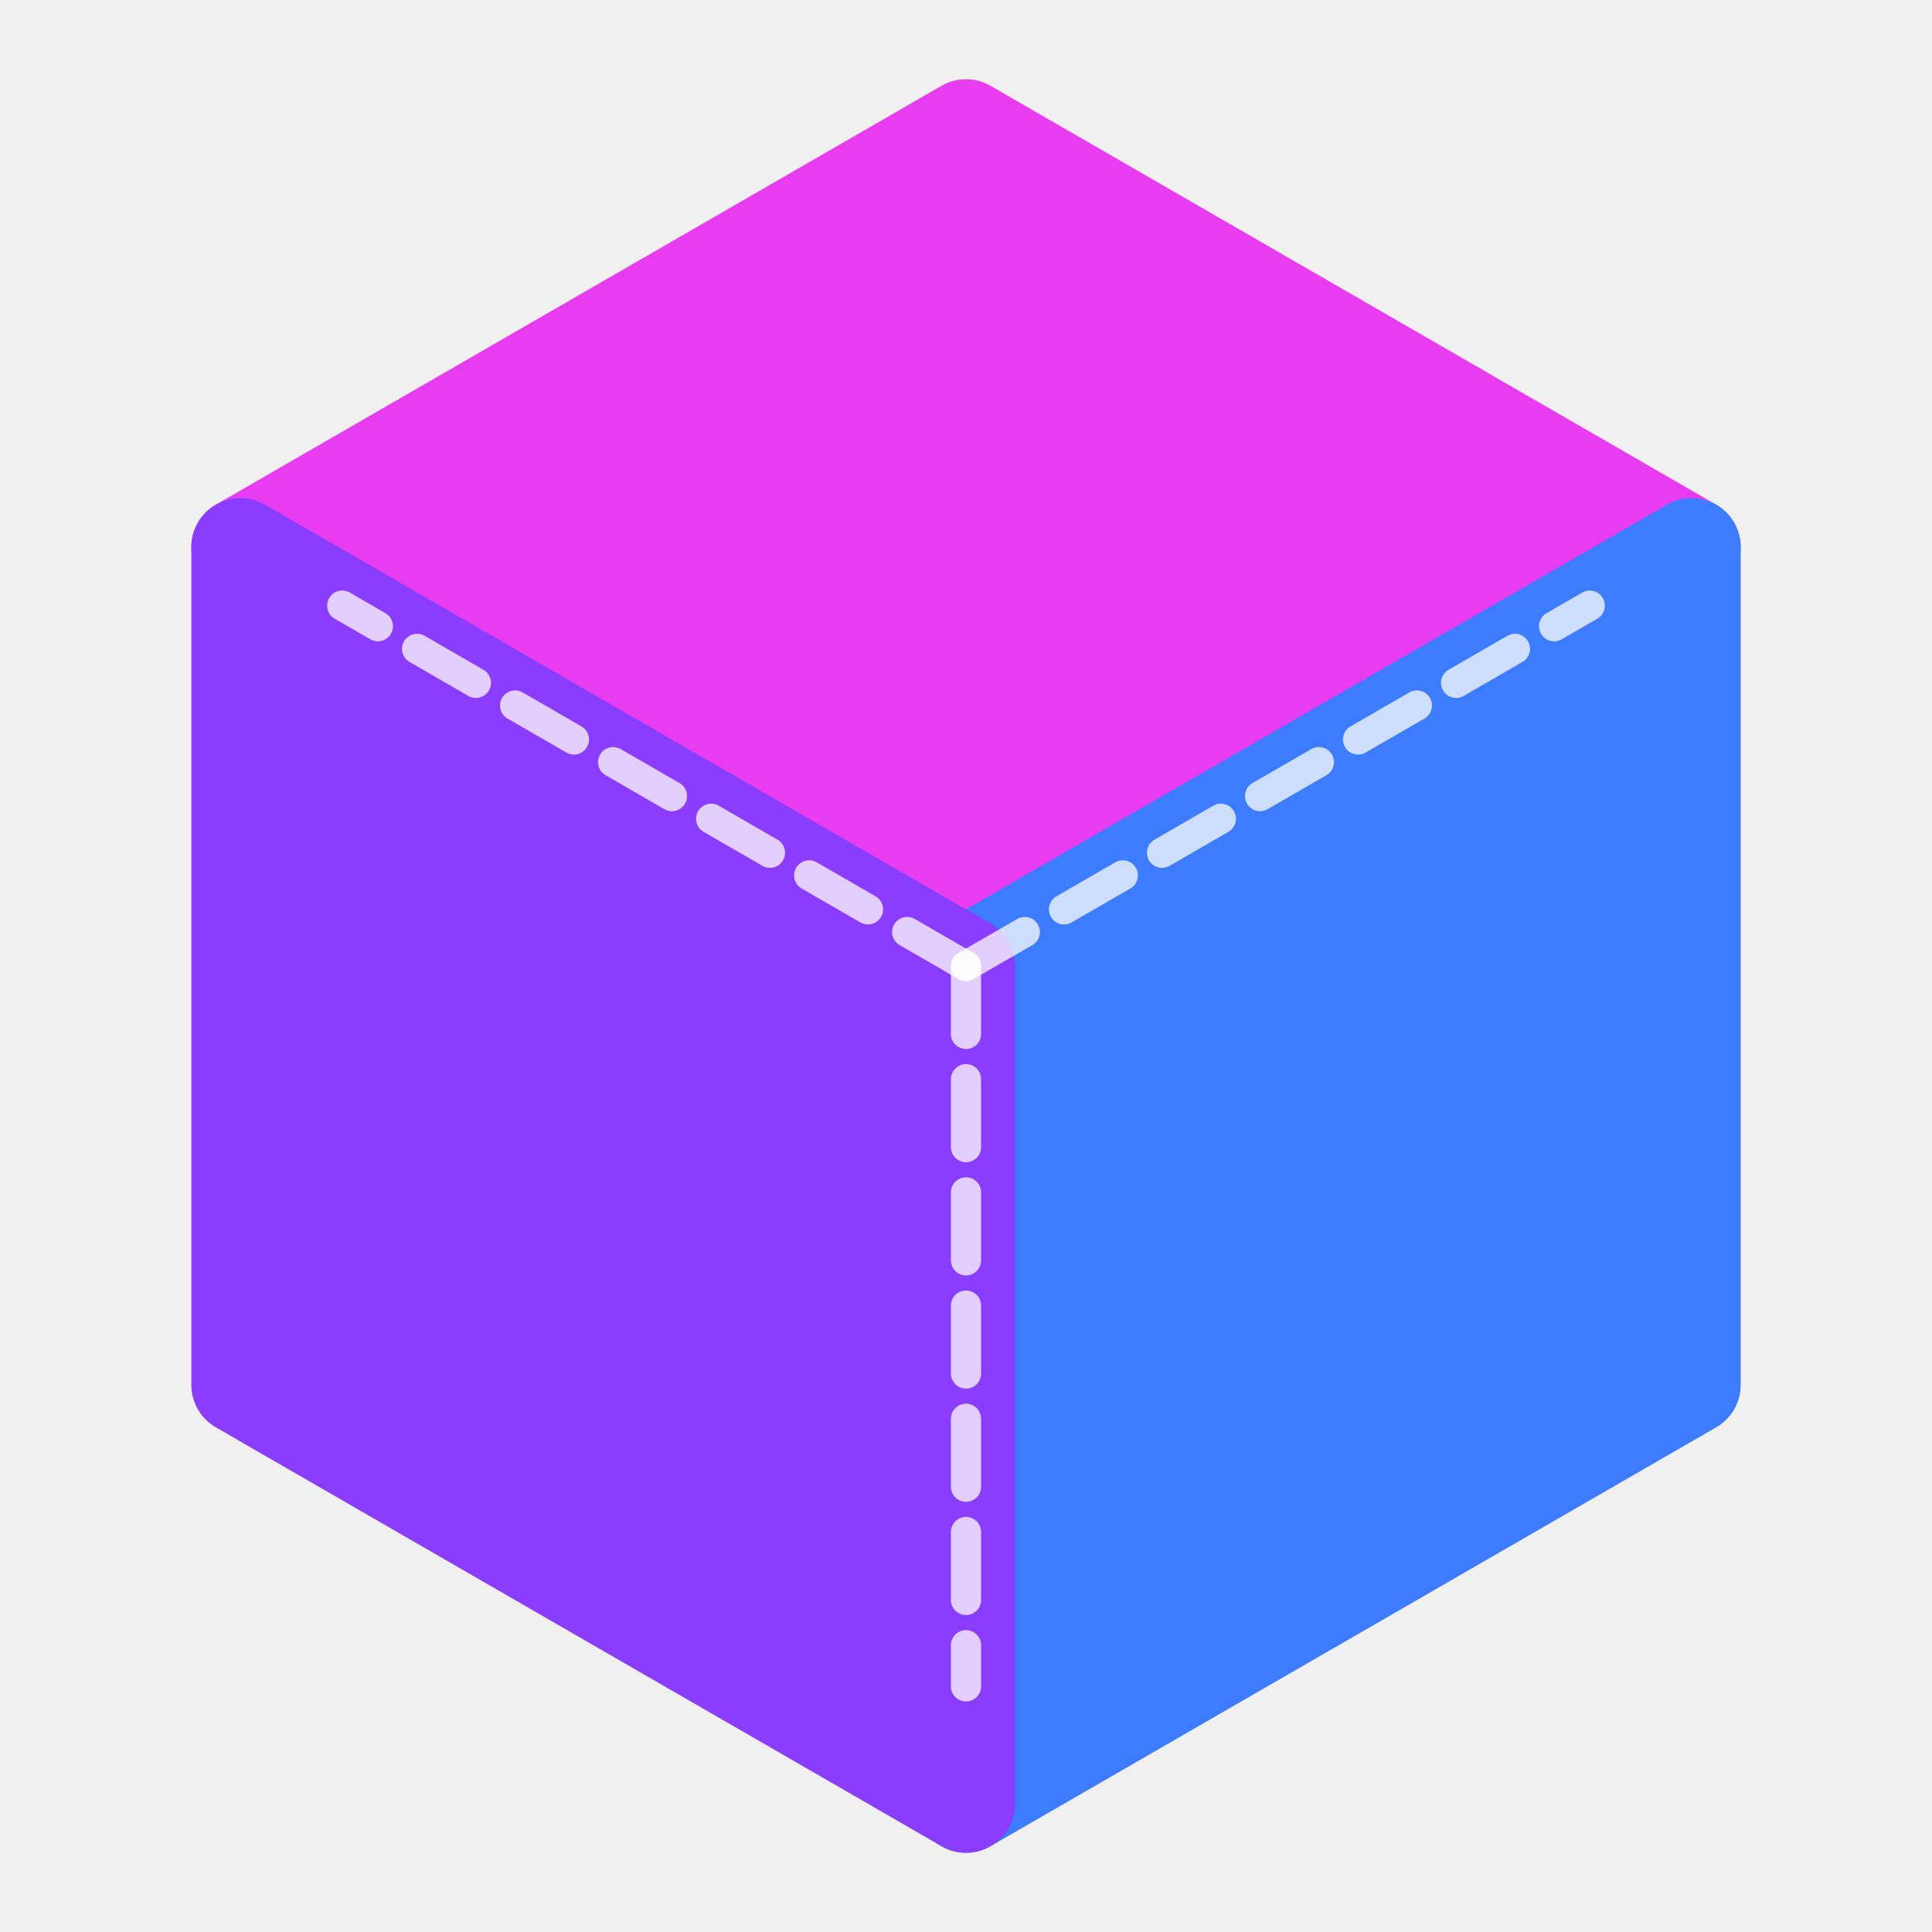
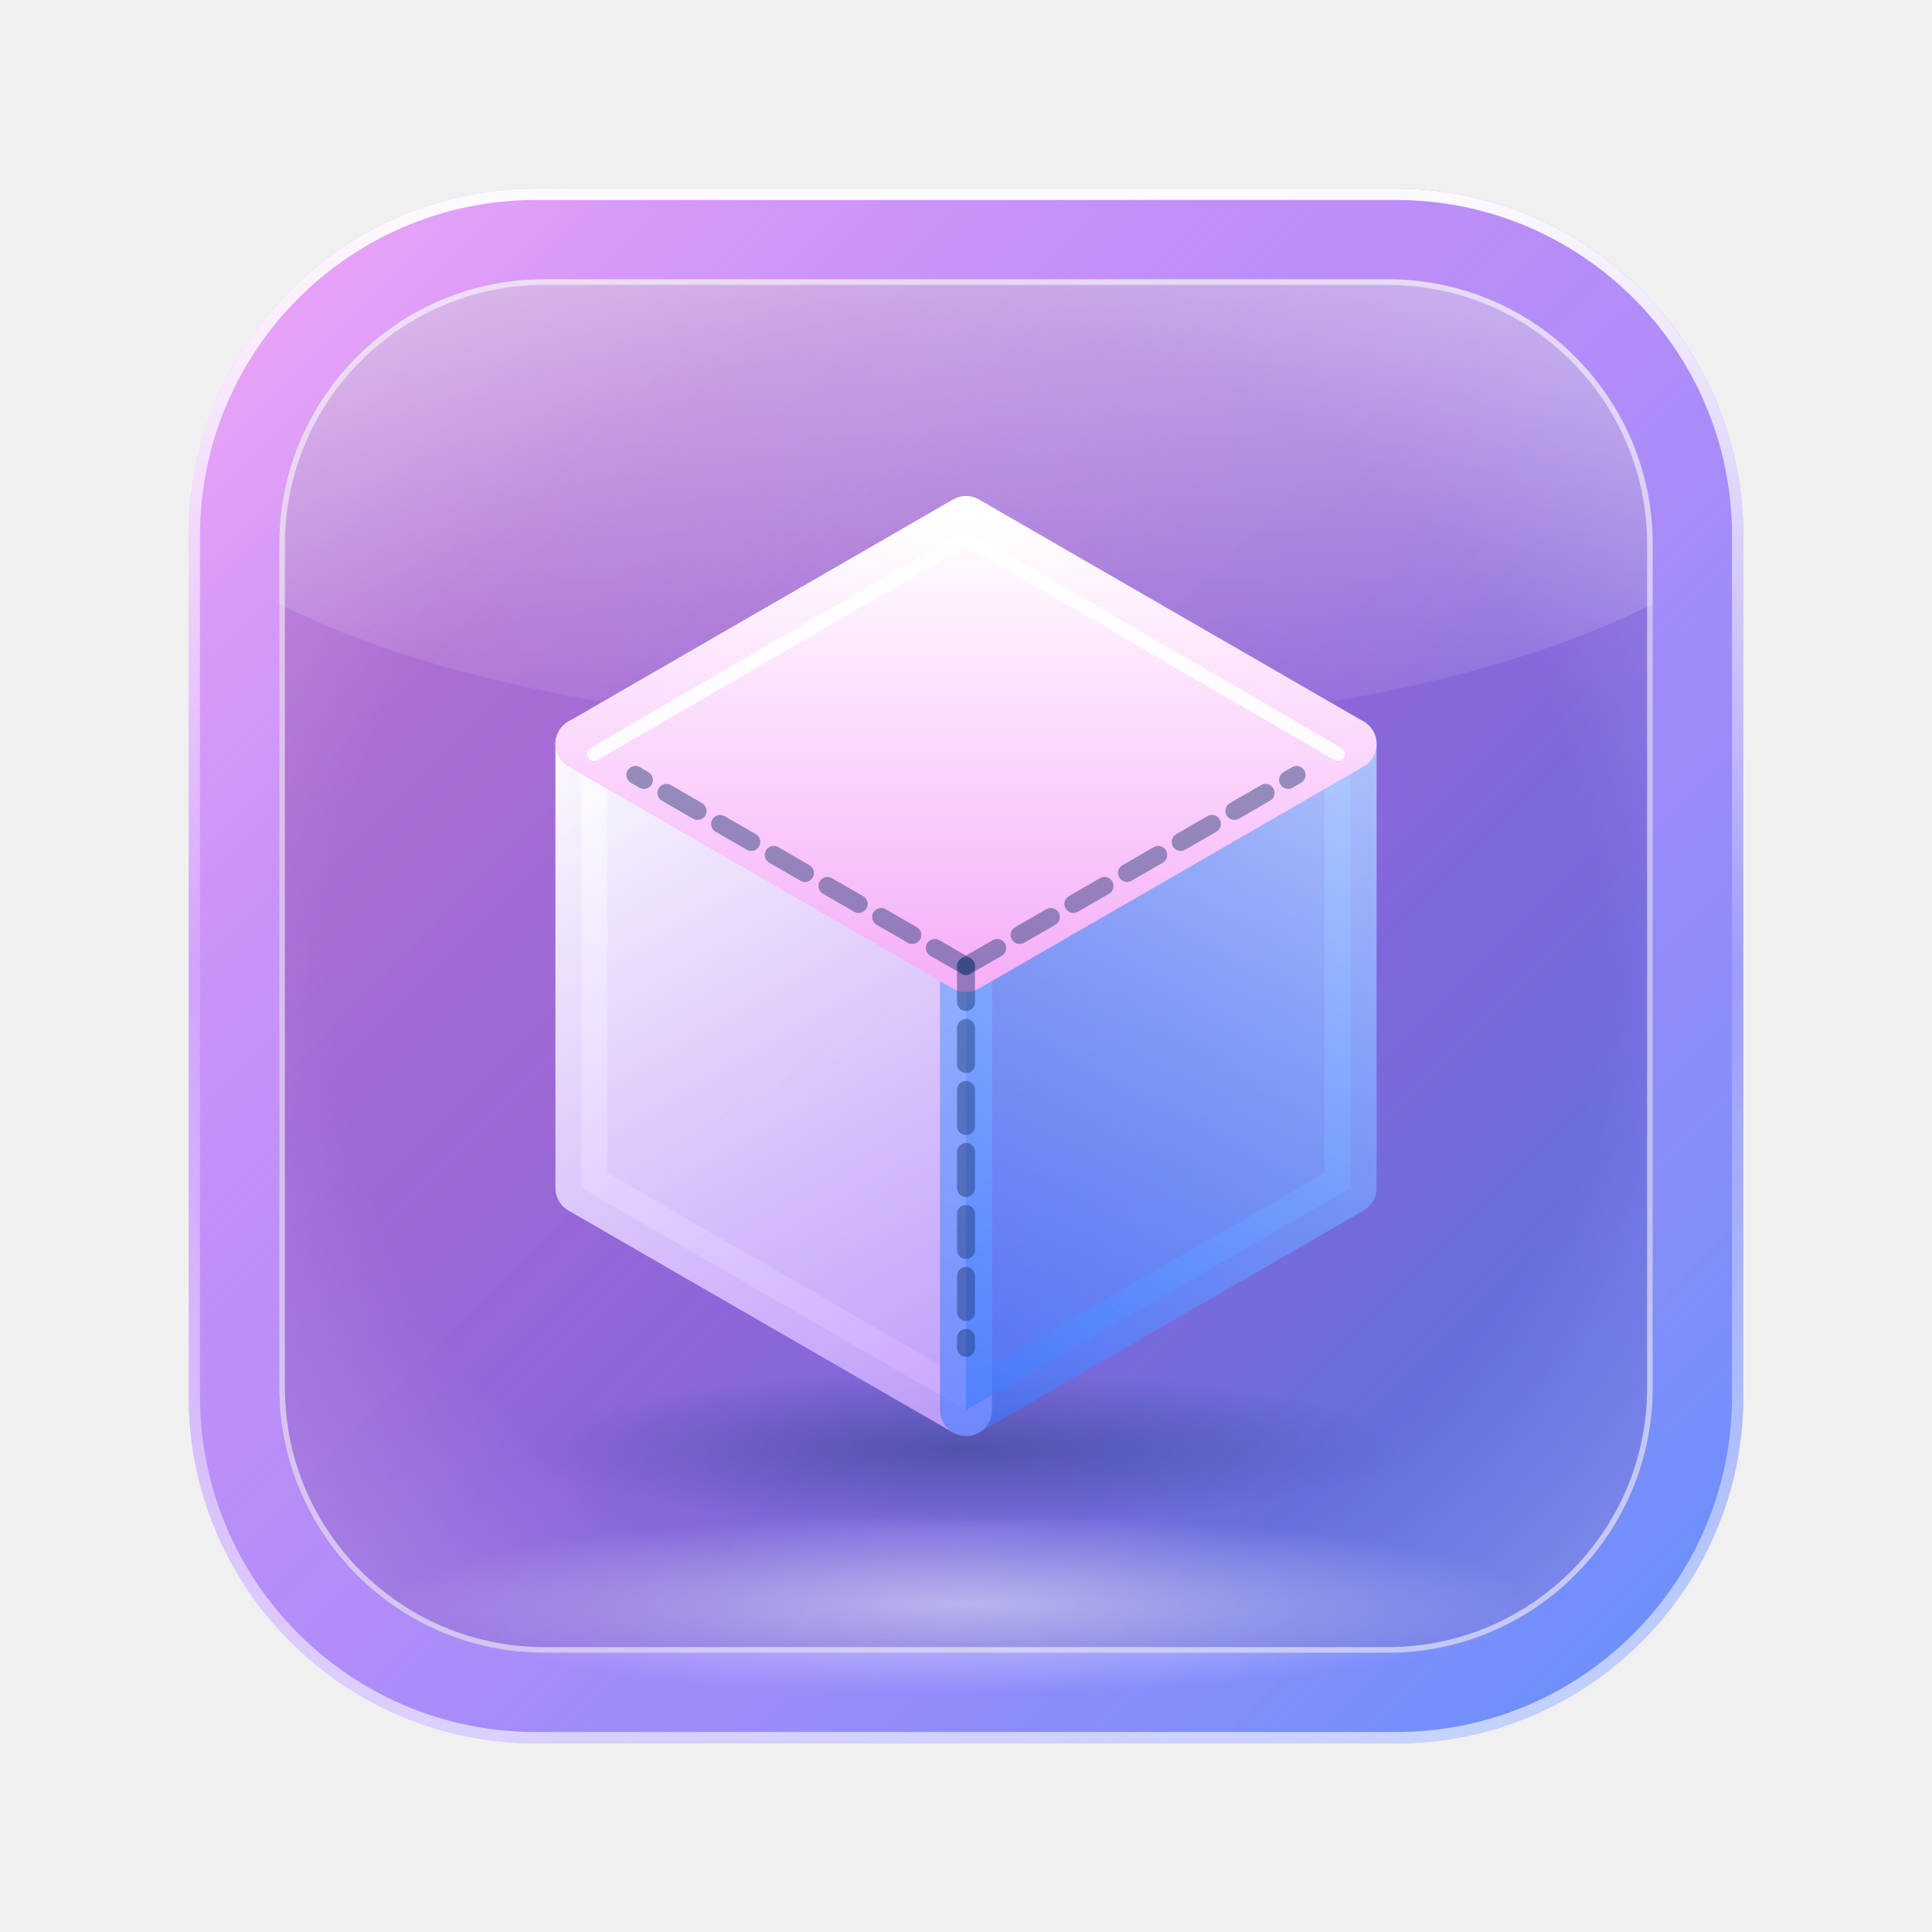
- <svg xmlns="http://www.w3.org/2000/svg" width="512" height="512" viewBox="0 0 512 512" fill="none">
-   <polygon points="256,256 63.7,145 256,34 448.3,145" fill="#E83CF0" stroke="#E83CF0" stroke-width="26" stroke-linejoin="round" />
-   <polygon points="256,256 448.3,145 448.3,367 256,478" fill="#3D7BFF" stroke="#3D7BFF" stroke-width="26" stroke-linejoin="round" />
-   <polygon points="256,256 256,478 63.7,367 63.7,145" fill="#8B3DFF" stroke="#8B3DFF" stroke-width="26" stroke-linejoin="round" />
-   <path d="M256 256 L421.3 160.5" stroke="#FFFFFF" stroke-opacity="0.75" stroke-width="8" stroke-dasharray="18 12" stroke-linecap="round" />
-   <path d="M256 256 L256 446.9" stroke="#FFFFFF" stroke-opacity="0.75" stroke-width="8" stroke-dasharray="18 12" stroke-linecap="round" />
-   <path d="M256 256 L90.7 160.5" stroke="#FFFFFF" stroke-opacity="0.75" stroke-width="8" stroke-dasharray="18 12" stroke-linecap="round" />
+ <svg xmlns="http://www.w3.org/2000/svg" width="64" height="64" viewBox="0 0 1024 1024" fill="none">
+   <defs>
+     <linearGradient id="rim" x1="100" y1="100" x2="924" y2="924" gradientUnits="userSpaceOnUse">
+       <stop offset="0" stop-color="#F49EF8" stop-opacity="0.85" />
+       <stop offset="0.45" stop-color="#8B3DFF" stop-opacity="0.55" />
+       <stop offset="1" stop-color="#3D7BFF" stop-opacity="0.8" />
+     </linearGradient>
+     <linearGradient id="rimHi" x1="0" y1="100" x2="0" y2="924" gradientUnits="userSpaceOnUse">
+       <stop offset="0" stop-color="#FFFFFF" stop-opacity="0.95" />
+       <stop offset="0.5" stop-color="#FFFFFF" stop-opacity="0.15" />
+       <stop offset="1" stop-color="#FFFFFF" stop-opacity="0.6" />
+     </linearGradient>
+     <linearGradient id="well" x1="148" y1="148" x2="876" y2="876" gradientUnits="userSpaceOnUse">
+       <stop offset="0" stop-color="#E83CF0" stop-opacity="0.14" />
+       <stop offset="0.5" stop-color="#8B3DFF" stop-opacity="0.24" />
+       <stop offset="1" stop-color="#3D7BFF" stop-opacity="0.4" />
+     </linearGradient>
+     <radialGradient id="edgeGlow" cx="512" cy="512" r="520" gradientUnits="userSpaceOnUse">
+       <stop offset="0.65" stop-color="#D1B1FF" stop-opacity="0" />
+       <stop offset="1" stop-color="#D1B1FF" stop-opacity="0.45" />
+     </radialGradient>
+     <linearGradient id="gloss" x1="0" y1="148" x2="0" y2="420" gradientUnits="userSpaceOnUse">
+       <stop offset="0" stop-color="#FFFFFF" stop-opacity="0.4" />
+       <stop offset="1" stop-color="#FFFFFF" stop-opacity="0" />
+     </linearGradient>
+     <radialGradient id="pool" cx="512" cy="850" r="300" gradientUnits="userSpaceOnUse" gradientTransform="translate(0 850) scale(1 0.16) translate(0 -850)">
+       <stop offset="0" stop-color="#FFFFFF" stop-opacity="0.5" />
+       <stop offset="1" stop-color="#FFFFFF" stop-opacity="0" />
+     </radialGradient>
+     <radialGradient id="drop" cx="512" cy="768" r="230" gradientUnits="userSpaceOnUse" gradientTransform="translate(0 768) scale(1 0.18) translate(0 -768)">
+       <stop offset="0" stop-color="#1B3773" stop-opacity="0.45" />
+       <stop offset="1" stop-color="#1B3773" stop-opacity="0" />
+     </radialGradient>
+     <linearGradient id="gTop" x1="0" y1="34" x2="0" y2="256" gradientUnits="userSpaceOnUse">
+       <stop offset="0" stop-color="#FFFFFF" stop-opacity="1" />
+       <stop offset="1" stop-color="#F6B1F9" stop-opacity="1" />
+     </linearGradient>
+     <linearGradient id="gLeft" x1="64" y1="145" x2="256" y2="478" gradientUnits="userSpaceOnUse">
+       <stop offset="0" stop-color="#FFFFFF" stop-opacity="0.95" />
+       <stop offset="1" stop-color="#CBA8FF" stop-opacity="0.85" />
+     </linearGradient>
+     <linearGradient id="gRight" x1="448" y1="145" x2="256" y2="478" gradientUnits="userSpaceOnUse">
+       <stop offset="0" stop-color="#B1CAFF" stop-opacity="0.9" />
+       <stop offset="1" stop-color="#3D7BFF" stop-opacity="0.6" />
+     </linearGradient>
+   </defs>
+   <rect x="100" y="100" width="824" height="824" rx="184" fill="url(#rim)" />
+   <rect x="103" y="103" width="818" height="818" rx="181" stroke="url(#rimHi)" stroke-width="6" />
+   <rect x="148" y="148" width="728" height="728" rx="140" fill="#000000" fill-opacity="0.18" />
+   <rect x="148" y="148" width="728" height="728" rx="140" fill="url(#well)" />
+   <rect x="148" y="148" width="728" height="728" rx="140" fill="url(#edgeGlow)" />
+   <path d="M148 288A140 140 0 0 1 288 148H736A140 140 0 0 1 876 288V320C700 410 324 410 148 320Z" fill="url(#gloss)" />
+   <ellipse cx="512" cy="850" rx="300" ry="48" fill="url(#pool)" />
+   <rect x="149.5" y="149.5" width="725" height="725" rx="139" stroke="#FFFFFF" stroke-opacity="0.55" stroke-width="3" />
+   <ellipse cx="512" cy="768" rx="230" ry="42" fill="url(#drop)" />
+   <g transform="translate(512 512) scale(1.06) translate(-256 -256)">
+     <polygon points="256,256 256,478 63.7,367 63.7,145" fill="url(#gLeft)" stroke="url(#gLeft)" stroke-width="26" stroke-linejoin="round" />
+     <polygon points="256,256 448.3,145 448.3,367 256,478" fill="url(#gRight)" stroke="url(#gRight)" stroke-width="26" stroke-linejoin="round" />
+     <polygon points="256,256 63.7,145 256,34 448.3,145" fill="url(#gTop)" stroke="url(#gTop)" stroke-width="26" stroke-linejoin="round" />
+     <path d="M256 256 L421.3 160.5" stroke="#1B3773" stroke-opacity="0.45" stroke-width="9" stroke-dasharray="18 13" stroke-linecap="round" />
+     <path d="M256 256 L256 446.9" stroke="#1B3773" stroke-opacity="0.45" stroke-width="9" stroke-dasharray="18 13" stroke-linecap="round" />
+     <path d="M256 256 L90.7 160.5" stroke="#1B3773" stroke-opacity="0.45" stroke-width="9" stroke-dasharray="18 13" stroke-linecap="round" />
+     <path d="M70 150 L256 42 L442 150" stroke="#FFFFFF" stroke-opacity="0.9" stroke-width="7" stroke-linecap="round" stroke-linejoin="round" fill="none" />
+   </g>
</svg>
